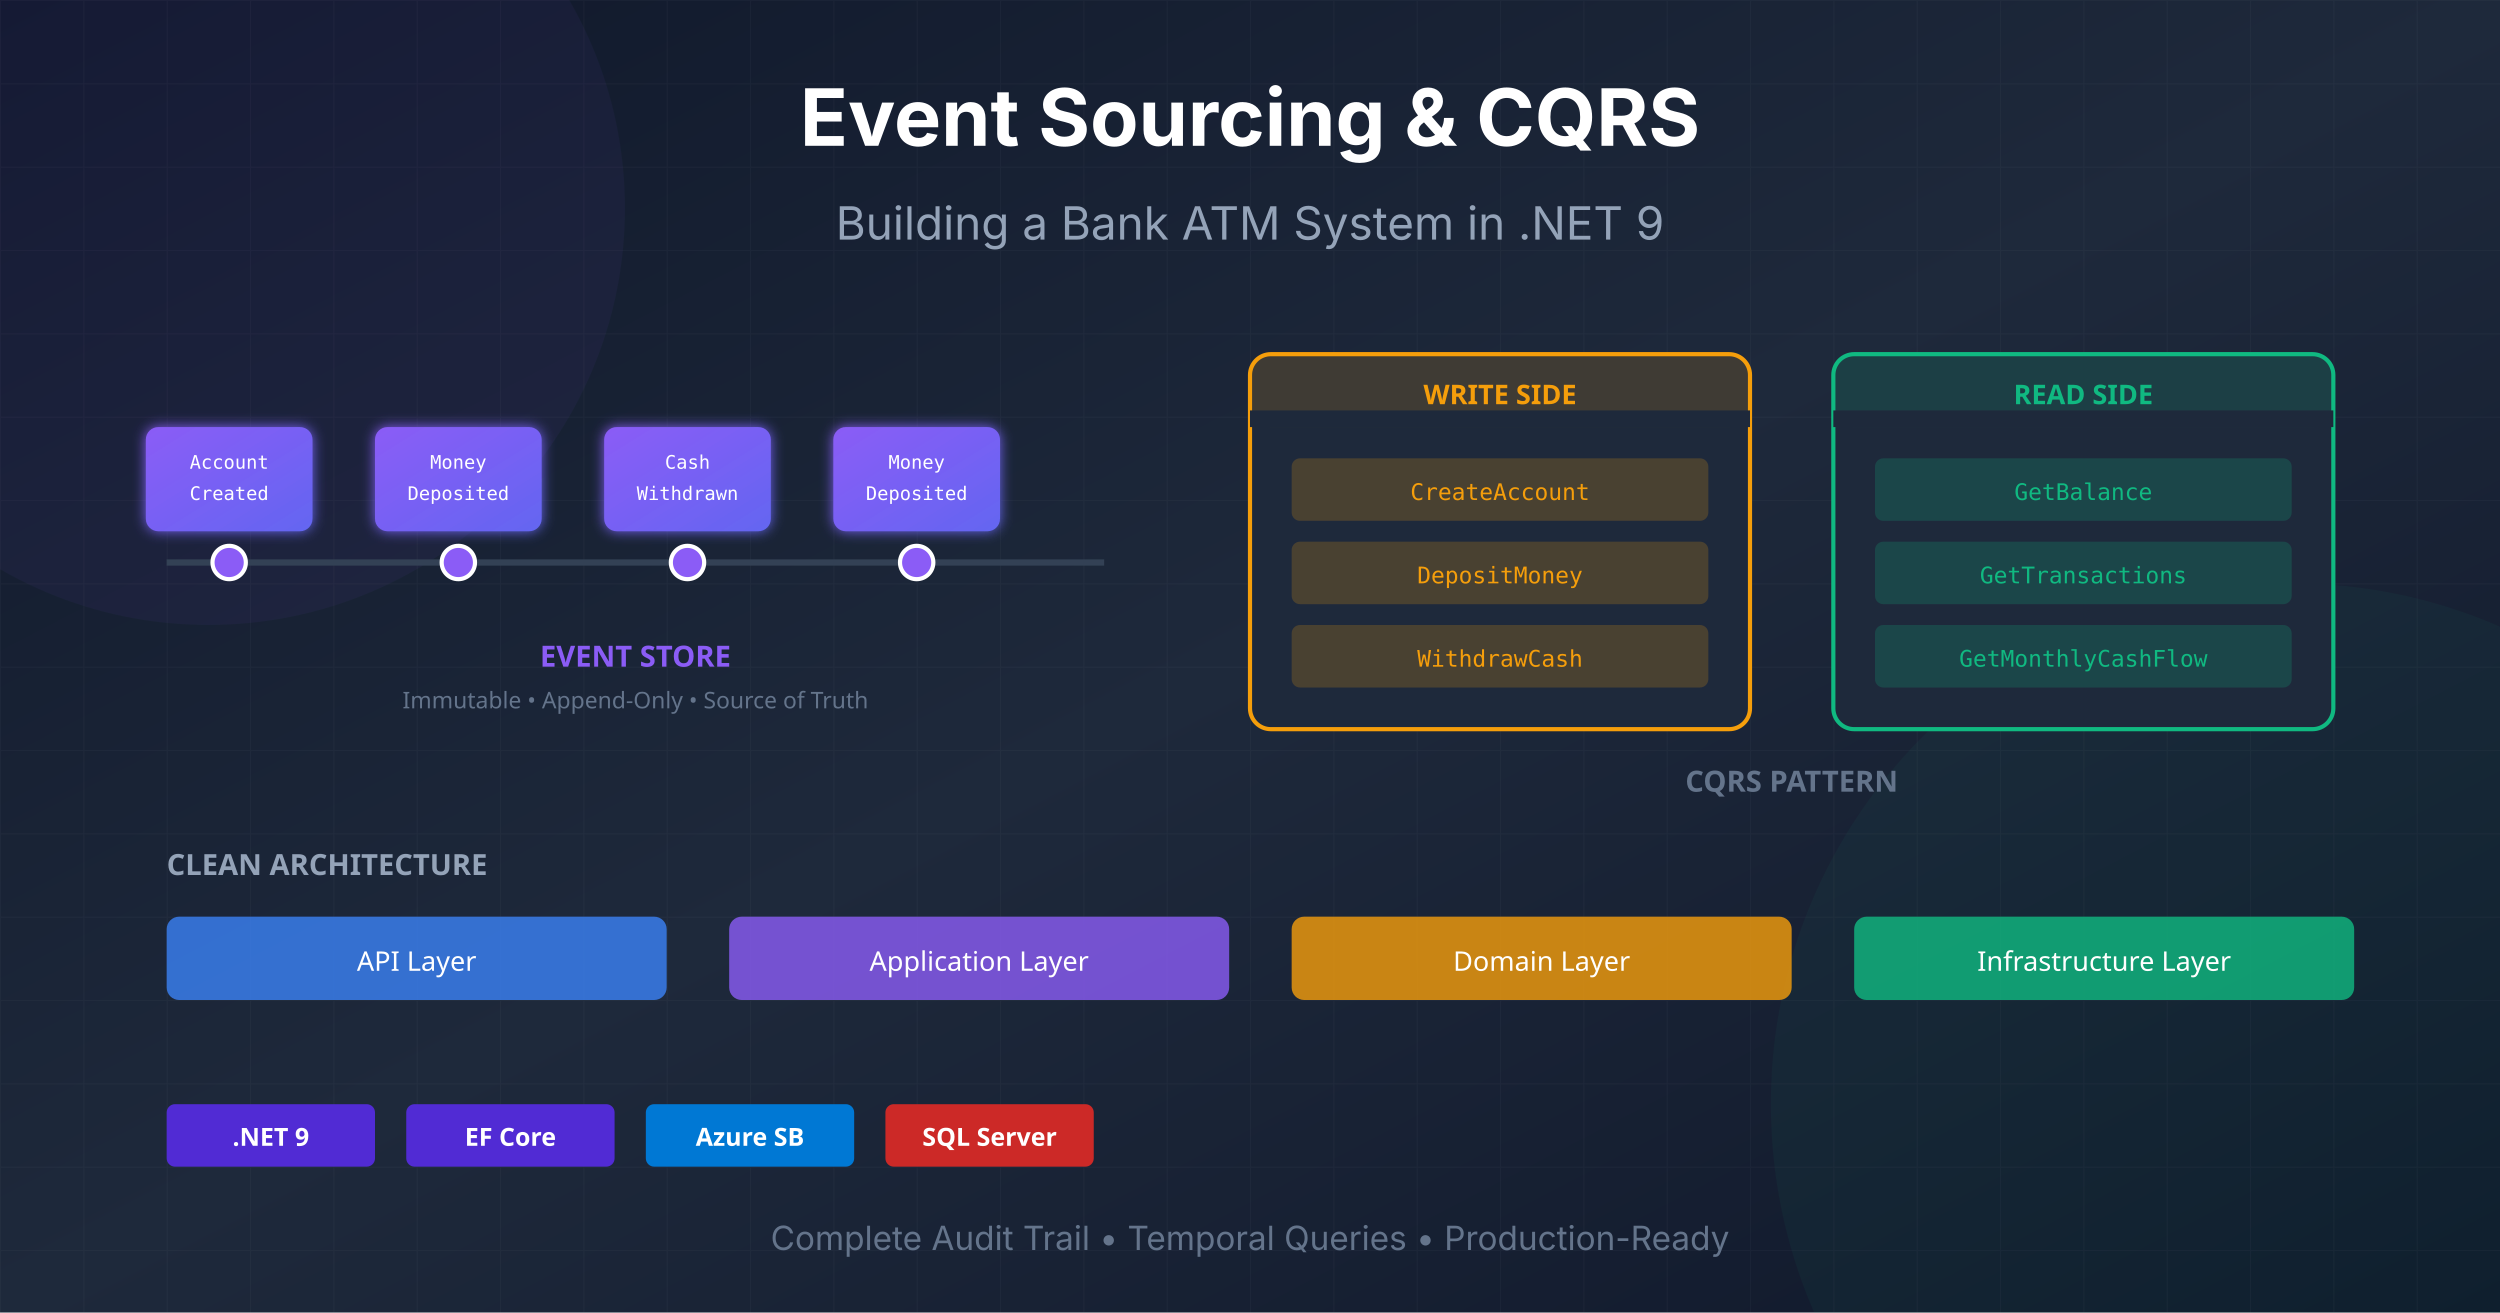
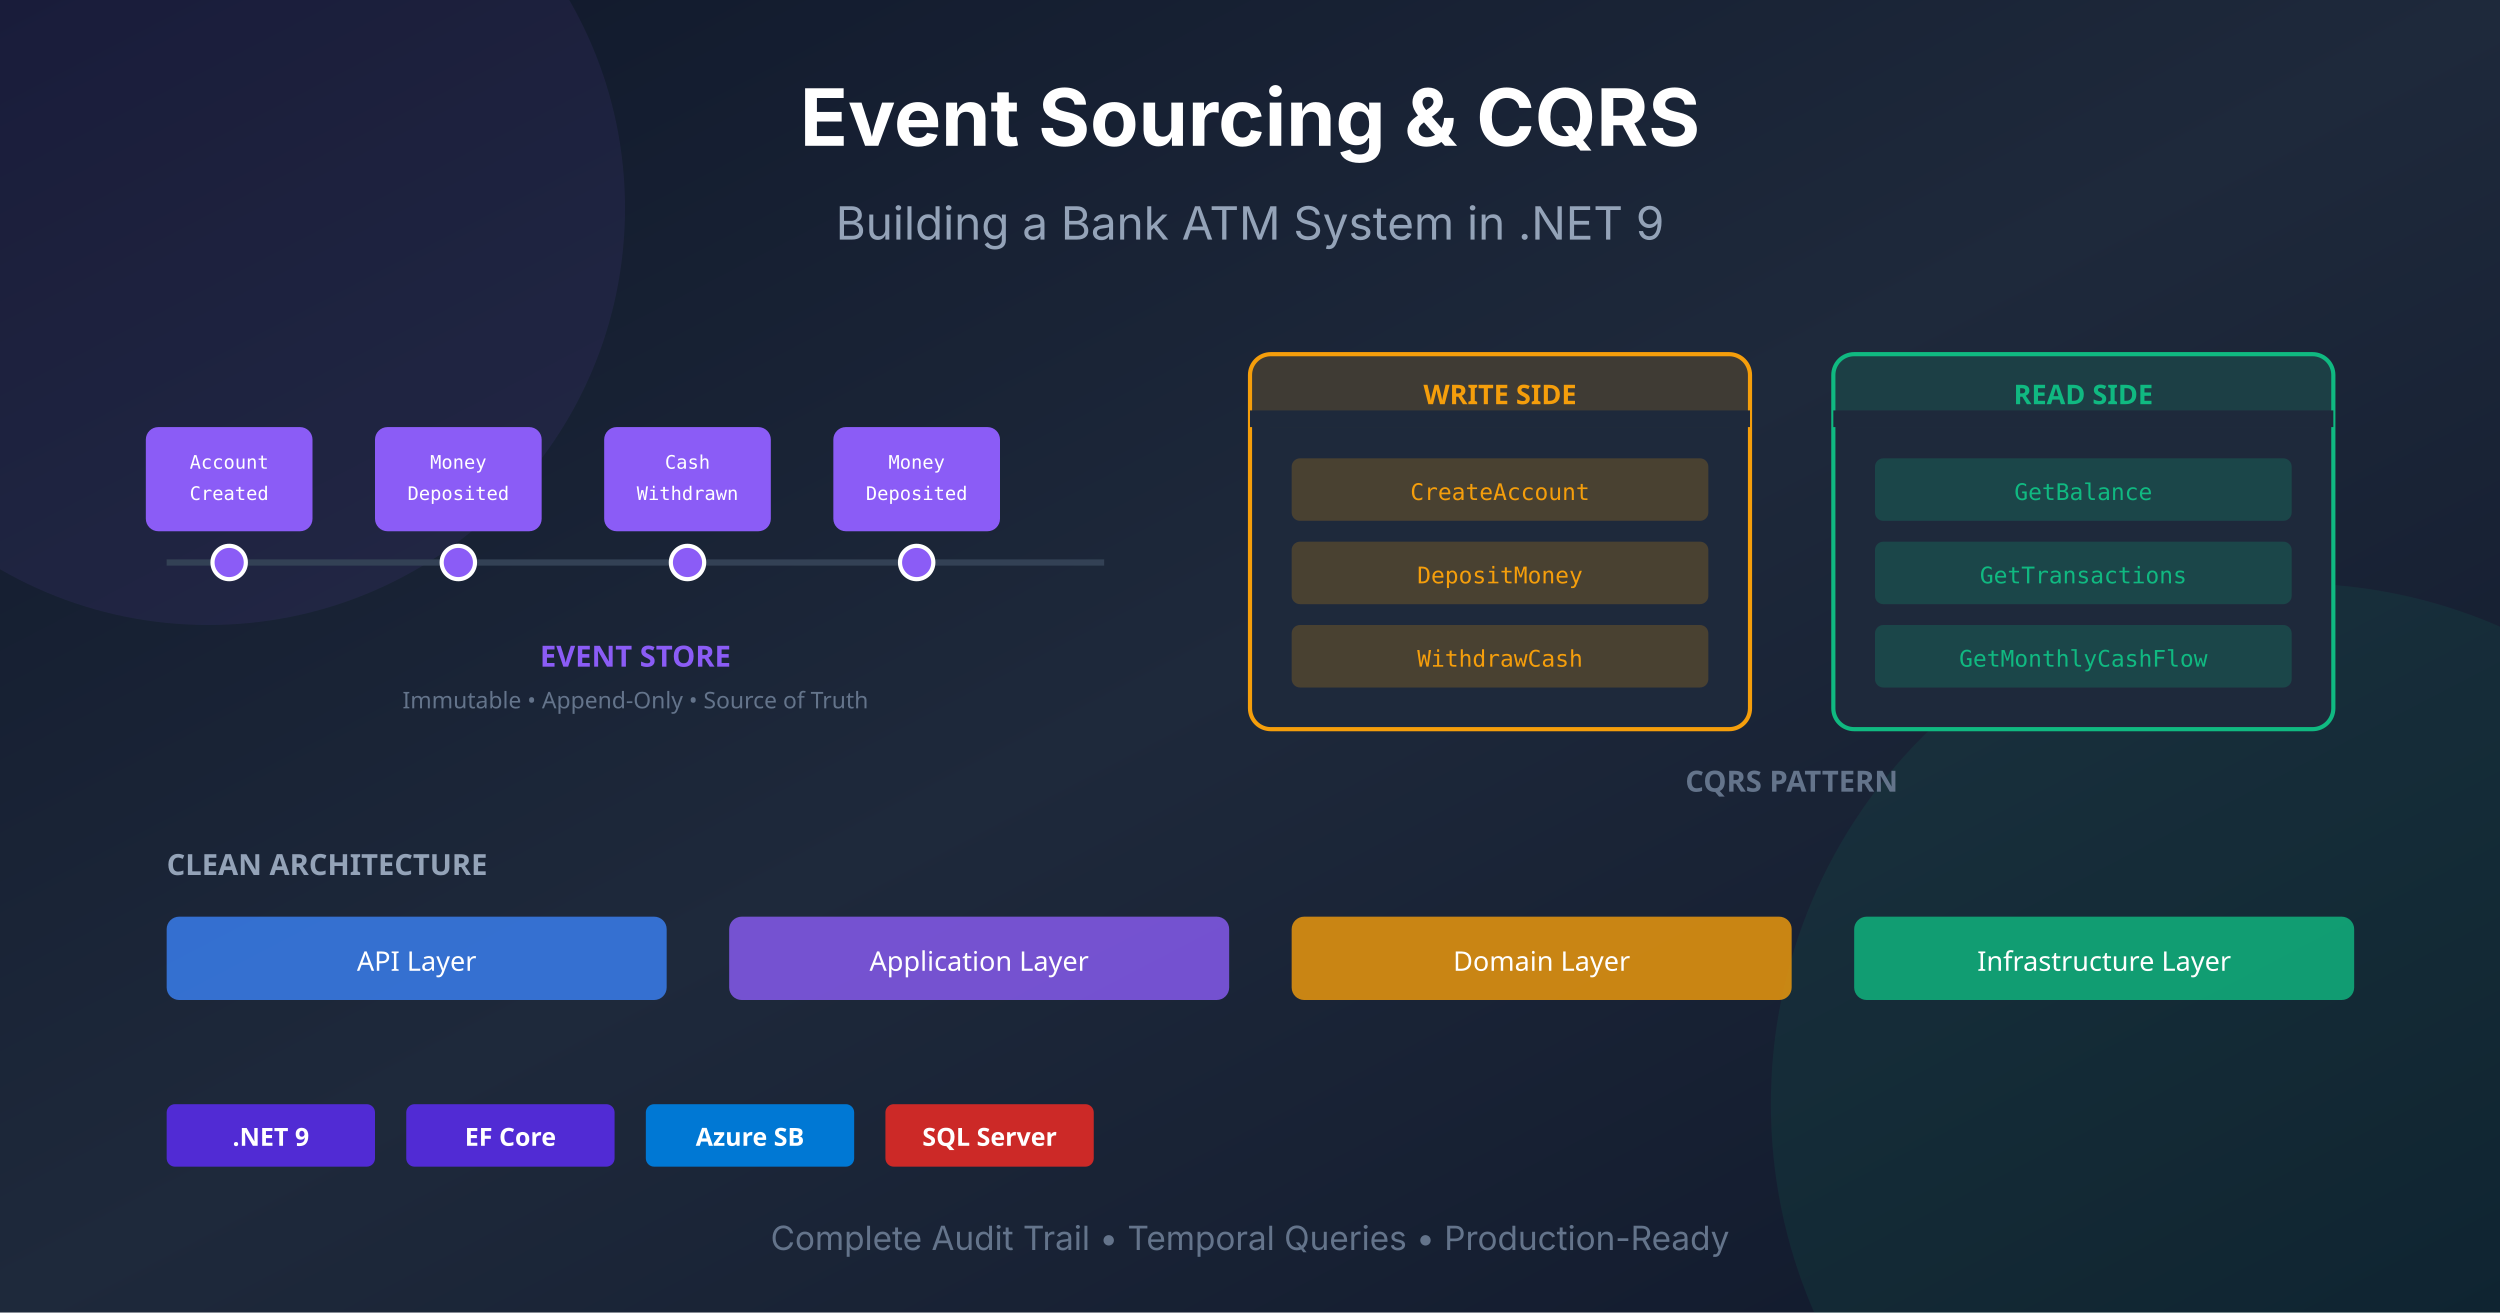
<svg xmlns="http://www.w3.org/2000/svg" viewBox="0 0 1200 630">
  <defs>
-     <linearGradient id="bgGradient" x1="0%" y1="0%" x2="100%" y2="100%">
-       <stop offset="0%" style="stop-color:#0f172a" />
-       <stop offset="50%" style="stop-color:#1e293b" />
-       <stop offset="100%" style="stop-color:#0f172a" />
+     <linearGradient id="bg" x1="0%" y1="0%" x2="100%" y2="100%">
+       <stop offset="0%" stop-color="#0f172a" />
+       <stop offset="50%" stop-color="#1e293b" />
+       <stop offset="100%" stop-color="#0f172a" />
    </linearGradient>
-     <linearGradient id="eventGradient" x1="0%" y1="0%" x2="100%" y2="100%">
-       <stop offset="0%" style="stop-color:#8b5cf6" />
-       <stop offset="100%" style="stop-color:#6366f1" />
-     </linearGradient>
-     <linearGradient id="commandGradient" x1="0%" y1="0%" x2="100%" y2="100%">
-       <stop offset="0%" style="stop-color:#f59e0b" />
-       <stop offset="100%" style="stop-color:#d97706" />
-     </linearGradient>
-     <linearGradient id="queryGradient" x1="0%" y1="0%" x2="100%" y2="100%">
-       <stop offset="0%" style="stop-color:#10b981" />
-       <stop offset="100%" style="stop-color:#059669" />
-     </linearGradient>
-     <filter id="glow" x="-50%" y="-50%" width="200%" height="200%">
-       <feGaussianBlur stdDeviation="3" result="coloredBlur" />
-       <feMerge>
-         <feMergeNode in="coloredBlur" />
-         <feMergeNode in="SourceGraphic" />
-       </feMerge>
-     </filter>
  </defs>
-   <rect width="1200" height="630" fill="url(#bgGradient)" />
-   <g opacity="0.03">
-     <pattern id="grid" width="40" height="40" patternUnits="userSpaceOnUse">
-       <path d="M 40 0 L 0 0 0 40" fill="none" stroke="white" stroke-width="1" />
-     </pattern>
-     <rect width="1200" height="630" fill="url(#grid)" />
-   </g>
-   <circle cx="100" cy="100" r="200" fill="#8b5cf6" opacity="0.05" />
-   <circle cx="1100" cy="530" r="250" fill="#10b981" opacity="0.05" />
-   <text x="600" y="70" text-anchor="middle" font-family="system-ui, -apple-system, sans-serif" font-size="38" font-weight="700" fill="white">
-     Event Sourcing &amp; CQRS
-   </text>
-   <text x="600" y="115" text-anchor="middle" font-family="system-ui, -apple-system, sans-serif" font-size="22" font-weight="400" fill="#94a3b8">
-     Building a Bank ATM System in .NET 9
-   </text>
+   <rect width="1200" height="630" fill="url(#bg)" />
+   <circle cx="100" cy="100" r="200" fill="#8b5cf6" opacity="0.08" />
+   <circle cx="1100" cy="530" r="250" fill="#10b981" opacity="0.08" />
+   <text x="600" y="70" text-anchor="middle" font-family="system-ui, -apple-system, sans-serif" font-size="38" font-weight="700" fill="white">Event Sourcing &amp; CQRS</text>
+   <text x="600" y="115" text-anchor="middle" font-family="system-ui, -apple-system, sans-serif" font-size="22" fill="#94a3b8">Building a Bank ATM System in .NET 9</text>
  <g transform="translate(80, 170)">
    <line x1="0" y1="100" x2="450" y2="100" stroke="#334155" stroke-width="3" />
    <g transform="translate(30, 60)">
-       <rect x="-40" y="-25" width="80" height="50" rx="6" fill="url(#eventGradient)" filter="url(#glow)" />
-       <text x="0" y="-5" text-anchor="middle" font-family="Monaco, monospace" font-size="9" fill="white">Account</text>
-       <text x="0" y="10" text-anchor="middle" font-family="Monaco, monospace" font-size="9" fill="white">Created</text>
+       <rect x="-40" y="-25" width="80" height="50" rx="6" fill="#8b5cf6" />
+       <text x="0" y="-5" text-anchor="middle" font-family="monospace" font-size="9" fill="white">Account</text>
+       <text x="0" y="10" text-anchor="middle" font-family="monospace" font-size="9" fill="white">Created</text>
      <circle cx="0" cy="40" r="8" fill="#8b5cf6" stroke="white" stroke-width="2" />
    </g>
    <g transform="translate(140, 60)">
-       <rect x="-40" y="-25" width="80" height="50" rx="6" fill="url(#eventGradient)" filter="url(#glow)" />
-       <text x="0" y="-5" text-anchor="middle" font-family="Monaco, monospace" font-size="9" fill="white">Money</text>
-       <text x="0" y="10" text-anchor="middle" font-family="Monaco, monospace" font-size="9" fill="white">Deposited</text>
+       <rect x="-40" y="-25" width="80" height="50" rx="6" fill="#8b5cf6" />
+       <text x="0" y="-5" text-anchor="middle" font-family="monospace" font-size="9" fill="white">Money</text>
+       <text x="0" y="10" text-anchor="middle" font-family="monospace" font-size="9" fill="white">Deposited</text>
      <circle cx="0" cy="40" r="8" fill="#8b5cf6" stroke="white" stroke-width="2" />
    </g>
    <g transform="translate(250, 60)">
-       <rect x="-40" y="-25" width="80" height="50" rx="6" fill="url(#eventGradient)" filter="url(#glow)" />
-       <text x="0" y="-5" text-anchor="middle" font-family="Monaco, monospace" font-size="9" fill="white">Cash</text>
-       <text x="0" y="10" text-anchor="middle" font-family="Monaco, monospace" font-size="9" fill="white">Withdrawn</text>
+       <rect x="-40" y="-25" width="80" height="50" rx="6" fill="#8b5cf6" />
+       <text x="0" y="-5" text-anchor="middle" font-family="monospace" font-size="9" fill="white">Cash</text>
+       <text x="0" y="10" text-anchor="middle" font-family="monospace" font-size="9" fill="white">Withdrawn</text>
      <circle cx="0" cy="40" r="8" fill="#8b5cf6" stroke="white" stroke-width="2" />
    </g>
    <g transform="translate(360, 60)">
-       <rect x="-40" y="-25" width="80" height="50" rx="6" fill="url(#eventGradient)" filter="url(#glow)" />
-       <text x="0" y="-5" text-anchor="middle" font-family="Monaco, monospace" font-size="9" fill="white">Money</text>
-       <text x="0" y="10" text-anchor="middle" font-family="Monaco, monospace" font-size="9" fill="white">Deposited</text>
+       <rect x="-40" y="-25" width="80" height="50" rx="6" fill="#8b5cf6" />
+       <text x="0" y="-5" text-anchor="middle" font-family="monospace" font-size="9" fill="white">Money</text>
+       <text x="0" y="10" text-anchor="middle" font-family="monospace" font-size="9" fill="white">Deposited</text>
      <circle cx="0" cy="40" r="8" fill="#8b5cf6" stroke="white" stroke-width="2" />
    </g>
    <text x="225" y="150" text-anchor="middle" font-family="system-ui, sans-serif" font-size="14" font-weight="600" fill="#8b5cf6">EVENT STORE</text>
    <text x="225" y="170" text-anchor="middle" font-family="system-ui, sans-serif" font-size="11" fill="#64748b">Immutable • Append-Only • Source of Truth</text>
  </g>
  <g transform="translate(600, 170)">
    <g transform="translate(0, 0)">
      <rect width="240" height="180" rx="10" fill="#1e293b" stroke="#f59e0b" stroke-width="2" />
      <rect width="240" height="35" rx="10" fill="#f59e0b" opacity="0.15" />
      <rect y="27" width="240" height="8" fill="#1e293b" />
      <text x="120" y="24" text-anchor="middle" font-family="system-ui, sans-serif" font-size="13" font-weight="600" fill="#f59e0b">WRITE SIDE</text>
      <rect x="20" y="50" width="200" height="30" rx="4" fill="#f59e0b" opacity="0.2" />
-       <text x="120" y="70" text-anchor="middle" font-family="Monaco, monospace" font-size="11" fill="#f59e0b">CreateAccount</text>
+       <text x="120" y="70" text-anchor="middle" font-family="monospace" font-size="11" fill="#f59e0b">CreateAccount</text>
      <rect x="20" y="90" width="200" height="30" rx="4" fill="#f59e0b" opacity="0.2" />
-       <text x="120" y="110" text-anchor="middle" font-family="Monaco, monospace" font-size="11" fill="#f59e0b">DepositMoney</text>
+       <text x="120" y="110" text-anchor="middle" font-family="monospace" font-size="11" fill="#f59e0b">DepositMoney</text>
      <rect x="20" y="130" width="200" height="30" rx="4" fill="#f59e0b" opacity="0.2" />
-       <text x="120" y="150" text-anchor="middle" font-family="Monaco, monospace" font-size="11" fill="#f59e0b">WithdrawCash</text>
+       <text x="120" y="150" text-anchor="middle" font-family="monospace" font-size="11" fill="#f59e0b">WithdrawCash</text>
    </g>
    <g transform="translate(280, 0)">
      <rect width="240" height="180" rx="10" fill="#1e293b" stroke="#10b981" stroke-width="2" />
      <rect width="240" height="35" rx="10" fill="#10b981" opacity="0.15" />
      <rect y="27" width="240" height="8" fill="#1e293b" />
      <text x="120" y="24" text-anchor="middle" font-family="system-ui, sans-serif" font-size="13" font-weight="600" fill="#10b981">READ SIDE</text>
      <rect x="20" y="50" width="200" height="30" rx="4" fill="#10b981" opacity="0.2" />
-       <text x="120" y="70" text-anchor="middle" font-family="Monaco, monospace" font-size="11" fill="#10b981">GetBalance</text>
+       <text x="120" y="70" text-anchor="middle" font-family="monospace" font-size="11" fill="#10b981">GetBalance</text>
      <rect x="20" y="90" width="200" height="30" rx="4" fill="#10b981" opacity="0.2" />
-       <text x="120" y="110" text-anchor="middle" font-family="Monaco, monospace" font-size="11" fill="#10b981">GetTransactions</text>
+       <text x="120" y="110" text-anchor="middle" font-family="monospace" font-size="11" fill="#10b981">GetTransactions</text>
      <rect x="20" y="130" width="200" height="30" rx="4" fill="#10b981" opacity="0.2" />
-       <text x="120" y="150" text-anchor="middle" font-family="Monaco, monospace" font-size="11" fill="#10b981">GetMonthlyCashFlow</text>
+       <text x="120" y="150" text-anchor="middle" font-family="monospace" font-size="11" fill="#10b981">GetMonthlyCashFlow</text>
    </g>
    <text x="260" y="210" text-anchor="middle" font-family="system-ui, sans-serif" font-size="14" font-weight="600" fill="#64748b">CQRS PATTERN</text>
  </g>
  <g transform="translate(80, 420)">
    <text x="0" y="0" font-family="system-ui, sans-serif" font-size="14" font-weight="600" fill="#94a3b8">CLEAN ARCHITECTURE</text>
    <rect x="0" y="20" width="240" height="40" rx="6" fill="#3b82f6" opacity="0.8" />
    <text x="120" y="46" text-anchor="middle" font-family="system-ui, sans-serif" font-size="13" font-weight="500" fill="white">API Layer</text>
    <rect x="270" y="20" width="240" height="40" rx="6" fill="#8b5cf6" opacity="0.8" />
    <text x="390" y="46" text-anchor="middle" font-family="system-ui, sans-serif" font-size="13" font-weight="500" fill="white">Application Layer</text>
    <rect x="540" y="20" width="240" height="40" rx="6" fill="#f59e0b" opacity="0.8" />
    <text x="660" y="46" text-anchor="middle" font-family="system-ui, sans-serif" font-size="13" font-weight="500" fill="white">Domain Layer</text>
    <rect x="810" y="20" width="240" height="40" rx="6" fill="#10b981" opacity="0.8" />
    <text x="930" y="46" text-anchor="middle" font-family="system-ui, sans-serif" font-size="13" font-weight="500" fill="white">Infrastructure Layer</text>
  </g>
  <g transform="translate(80, 530)">
    <rect x="0" y="0" width="100" height="30" rx="4" fill="#512bd4" />
    <text x="50" y="20" text-anchor="middle" font-family="system-ui, sans-serif" font-size="12" font-weight="600" fill="white">.NET 9</text>
    <rect x="115" y="0" width="100" height="30" rx="4" fill="#512bd4" />
    <text x="165" y="20" text-anchor="middle" font-family="system-ui, sans-serif" font-size="12" font-weight="600" fill="white">EF Core</text>
    <rect x="230" y="0" width="100" height="30" rx="4" fill="#0078d4" />
    <text x="280" y="20" text-anchor="middle" font-family="system-ui, sans-serif" font-size="12" font-weight="600" fill="white">Azure SB</text>
    <rect x="345" y="0" width="100" height="30" rx="4" fill="#cc2927" />
    <text x="395" y="20" text-anchor="middle" font-family="system-ui, sans-serif" font-size="12" font-weight="600" fill="white">SQL Server</text>
  </g>
-   <text x="600" y="600" text-anchor="middle" font-family="system-ui, -apple-system, sans-serif" font-size="16" fill="#64748b">
-     Complete Audit Trail • Temporal Queries • Production-Ready
-   </text>
+   <text x="600" y="600" text-anchor="middle" font-family="system-ui, -apple-system, sans-serif" font-size="16" fill="#64748b">Complete Audit Trail • Temporal Queries • Production-Ready</text>
</svg>
